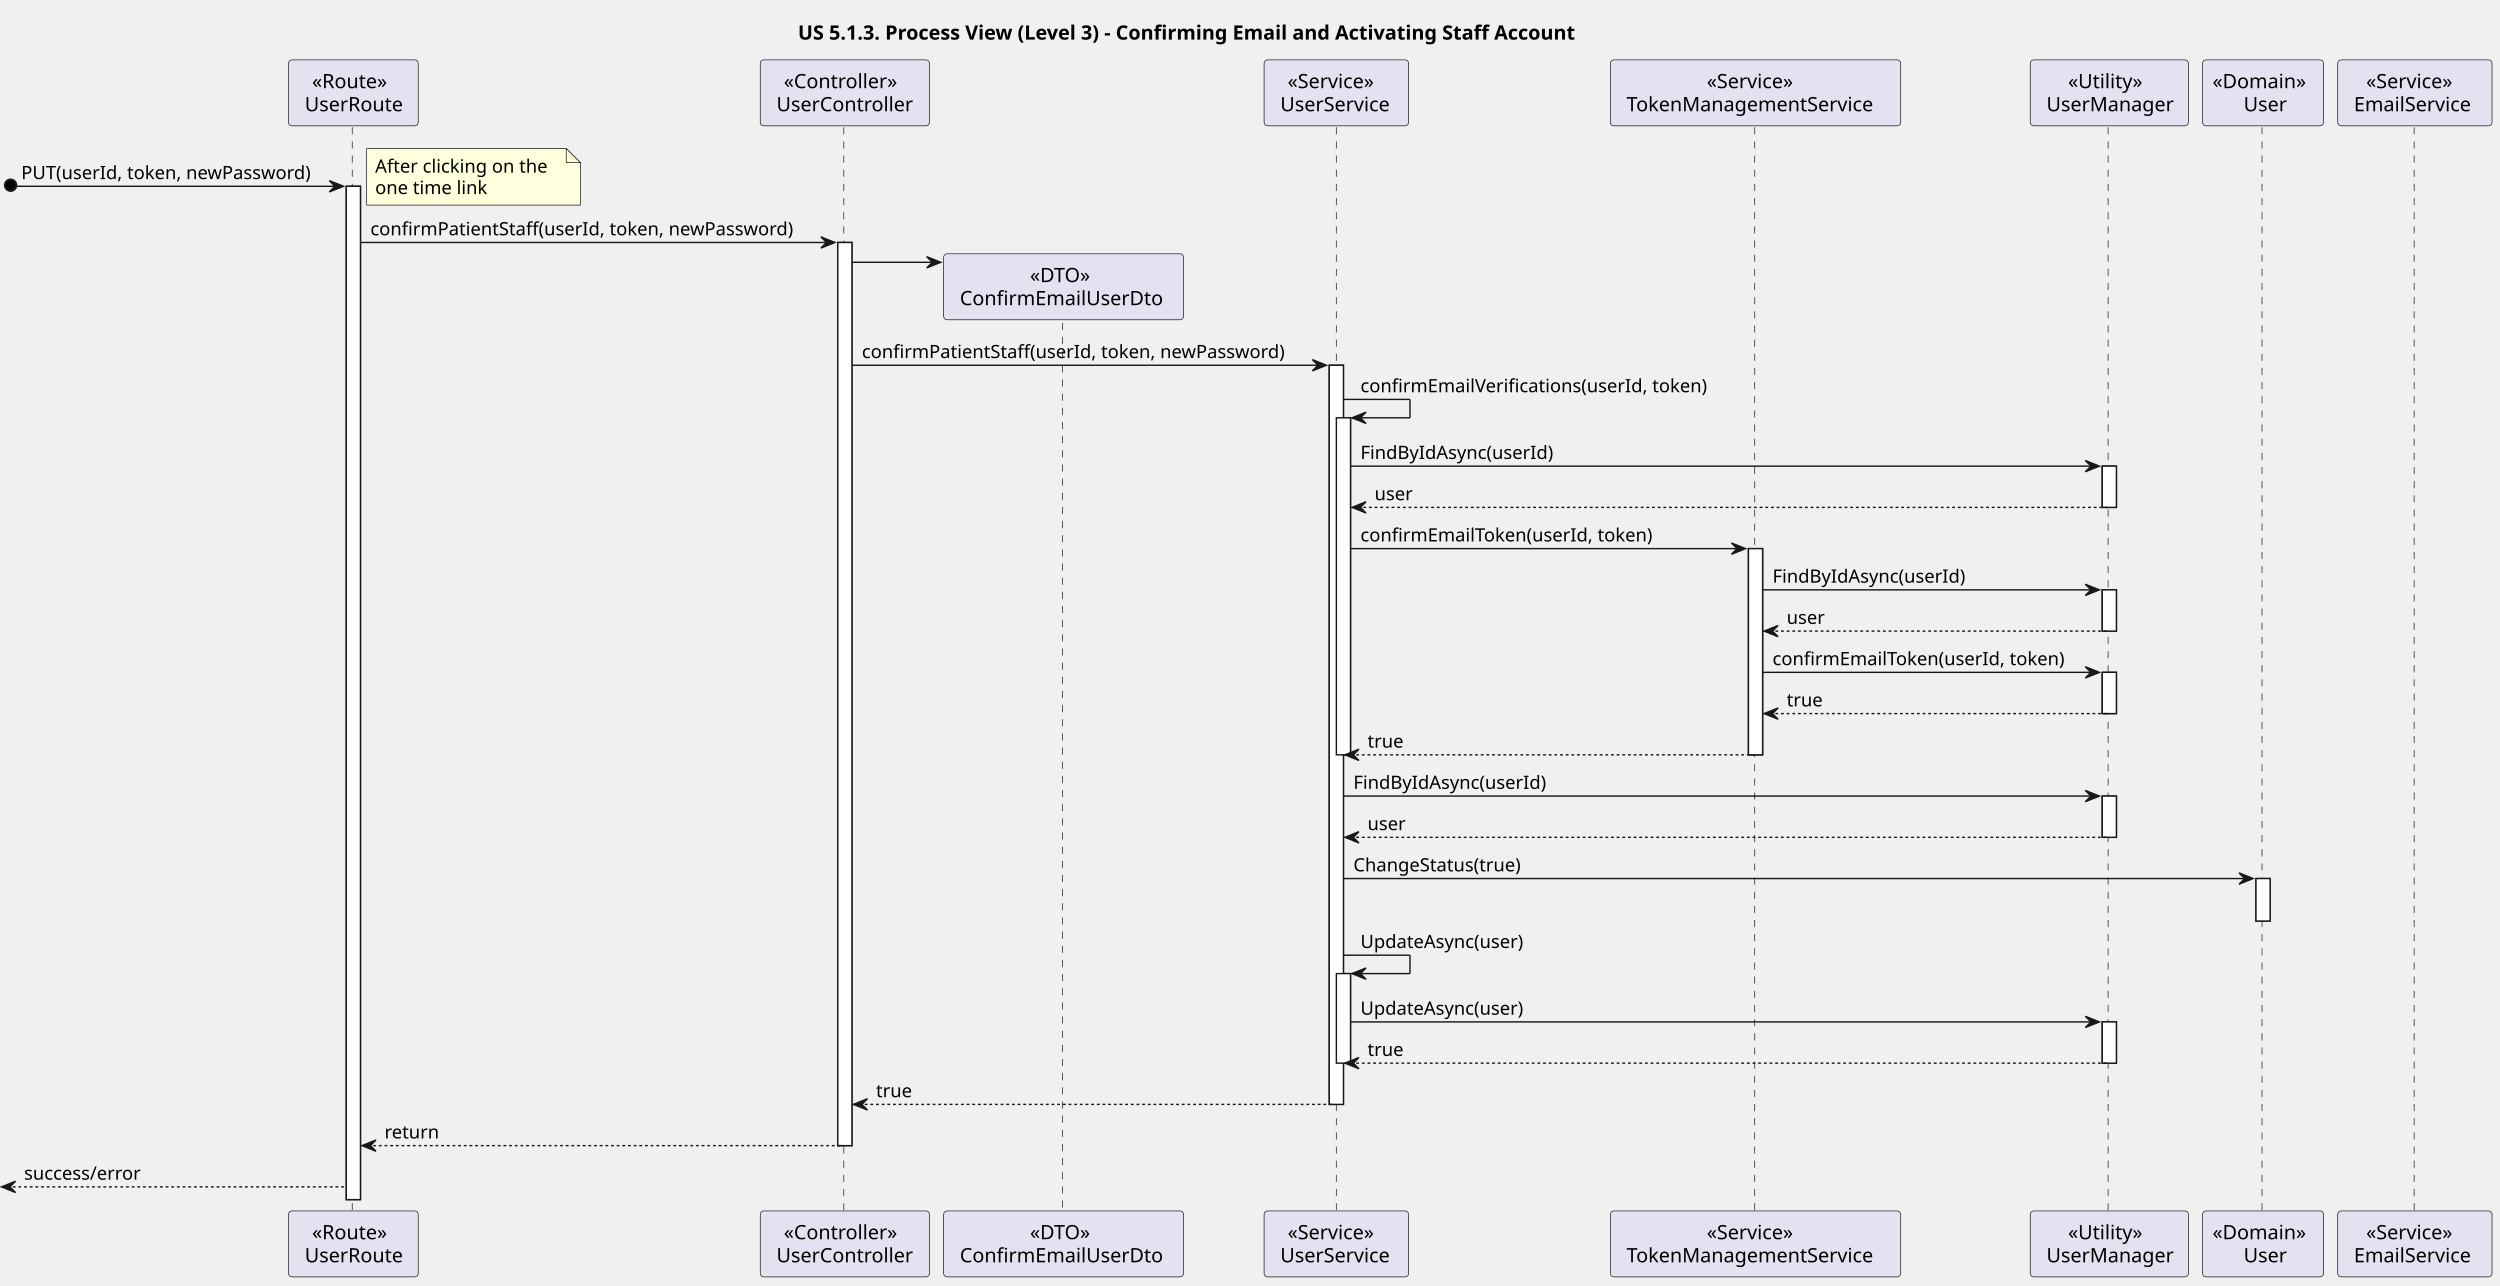
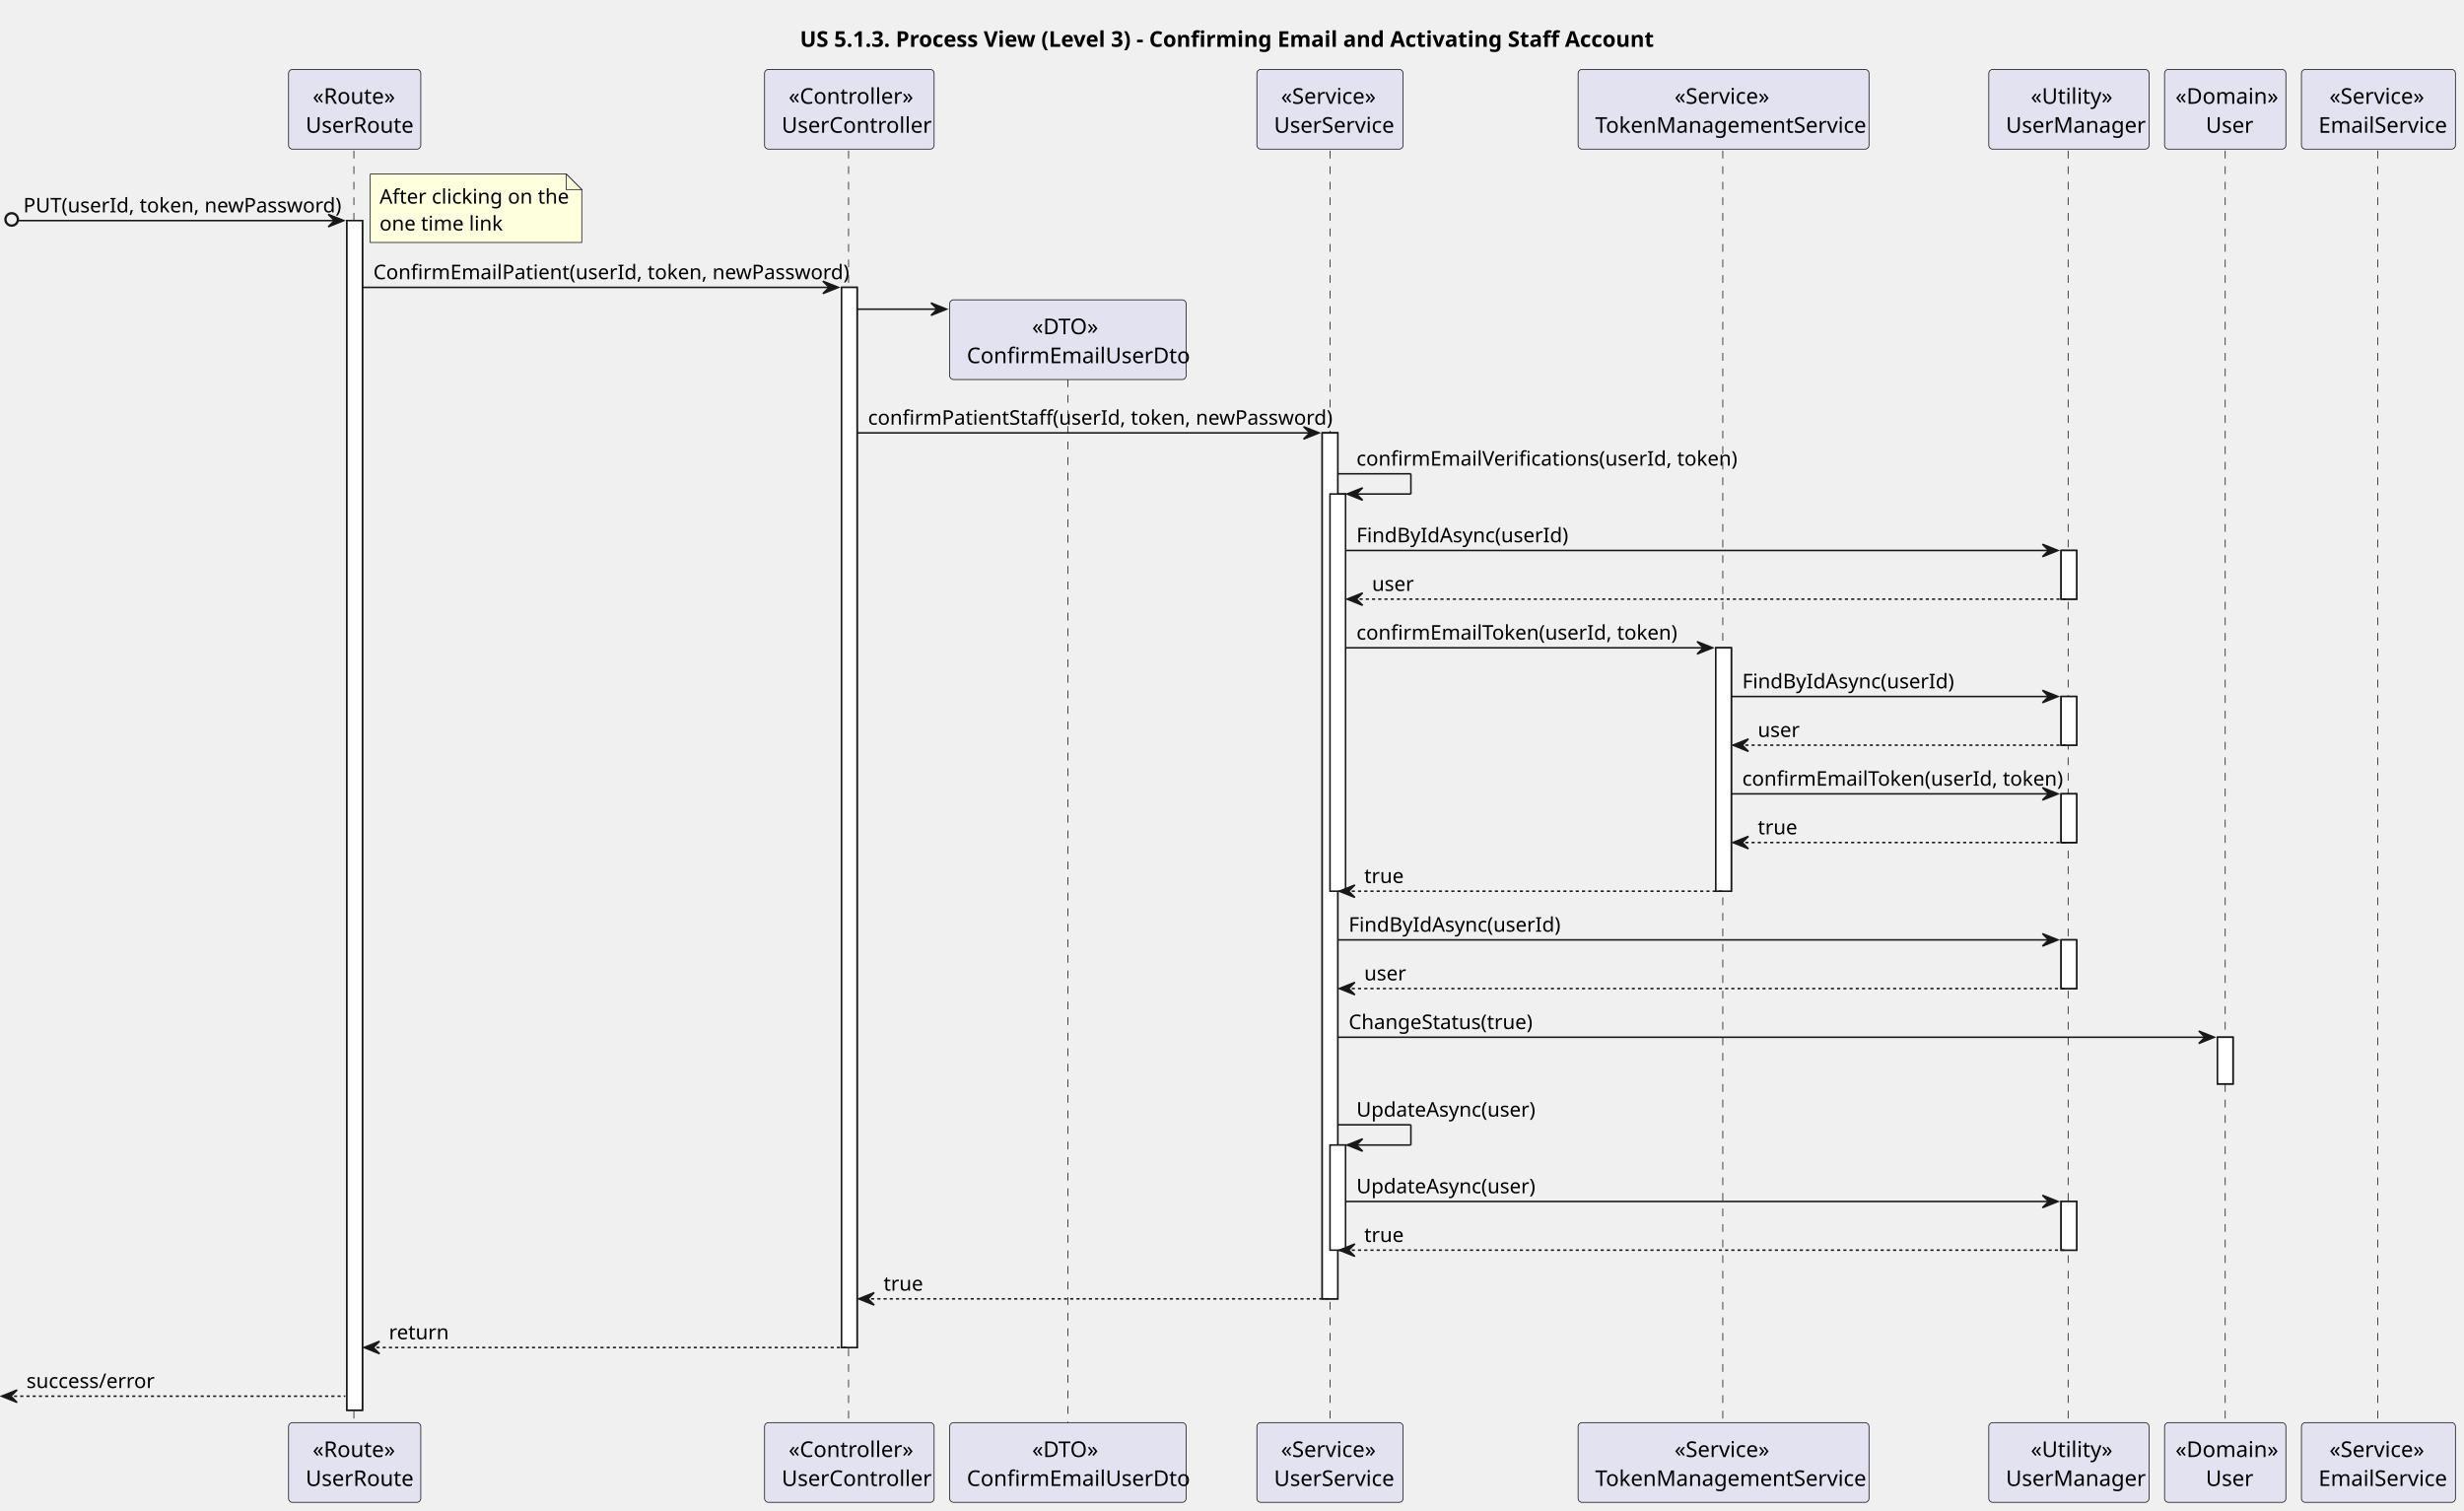
- <svg xmlns="http://www.w3.org/2000/svg" contentStyleType="text/css" height="908px" preserveAspectRatio="none" style="width:1766px;height:908px;background:#FFFFFF;" version="1.1" viewBox="0 0 1766 908" width="1766px" zoomAndPan="magnify">
+ <svg xmlns="http://www.w3.org/2000/svg" contentStyleType="text/css" height="971px" preserveAspectRatio="none" style="width:1584px;height:971px;background:#FFFFFF;" version="1.1" viewBox="0 0 1584 971" width="1584px" zoomAndPan="magnify">
  <defs />
  <g>
-     <text fill="#000000" font-family="sans-serif" font-size="14" font-weight="bold" lengthAdjust="spacing" textLength="637.027" x="563.679" y="27.995">US 5.1.3. Process View (Level 3) - Confirming Email and Activating Staff Account</text>
-     <rect fill="#FFFFFF" height="715.816" style="stroke:#181818;stroke-width:1.0;" width="10" x="244.629" y="131.59" />
-     <rect fill="#FFFFFF" height="637.984" style="stroke:#181818;stroke-width:1.0;" width="10" x="591.818" y="171.289" />
-     <rect fill="#FFFFFF" height="522.125" style="stroke:#181818;stroke-width:1.0;" width="10" x="939.007" y="258.016" />
-     <rect fill="#FFFFFF" height="238.062" style="stroke:#181818;stroke-width:1.0;" width="10" x="944.007" y="295.148" />
-     <rect fill="#FFFFFF" height="63.266" style="stroke:#181818;stroke-width:1.0;" width="10" x="944.007" y="687.742" />
-     <rect fill="#FFFFFF" height="145.664" style="stroke:#181818;stroke-width:1.0;" width="10" x="1235.102" y="387.547" />
-     <rect fill="#FFFFFF" height="29.133" style="stroke:#181818;stroke-width:1.0;" width="10" x="1485.032" y="329.281" />
-     <rect fill="#FFFFFF" height="29.133" style="stroke:#181818;stroke-width:1.0;" width="10" x="1485.032" y="416.68" />
-     <rect fill="#FFFFFF" height="29.133" style="stroke:#181818;stroke-width:1.0;" width="10" x="1485.032" y="474.945" />
-     <rect fill="#FFFFFF" height="29.133" style="stroke:#181818;stroke-width:1.0;" width="10" x="1485.032" y="562.344" />
-     <rect fill="#FFFFFF" height="29.133" style="stroke:#181818;stroke-width:1.0;" width="10" x="1485.032" y="721.875" />
-     <rect fill="#FFFFFF" height="30" style="stroke:#181818;stroke-width:1.0;" width="10" x="1593.623" y="620.609" />
-     <line style="stroke:#181818;stroke-width:0.5;stroke-dasharray:5.0,5.0;" x1="248.815" x2="248.815" y1="89.891" y2="856.406" />
-     <line style="stroke:#181818;stroke-width:0.5;stroke-dasharray:5.0,5.0;" x1="596.052" x2="596.052" y1="89.891" y2="856.406" />
-     <line style="stroke:#181818;stroke-width:0.5;stroke-dasharray:5.0,5.0;" x1="750.585" x2="750.585" y1="218.086" y2="856.406" />
-     <line style="stroke:#181818;stroke-width:0.5;stroke-dasharray:5.0,5.0;" x1="943.957" x2="943.957" y1="89.891" y2="856.406" />
-     <line style="stroke:#181818;stroke-width:0.5;stroke-dasharray:5.0,5.0;" x1="1239.539" x2="1239.539" y1="89.891" y2="856.406" />
-     <line style="stroke:#181818;stroke-width:0.5;stroke-dasharray:5.0,5.0;" x1="1489.169" x2="1489.169" y1="89.891" y2="856.406" />
-     <line style="stroke:#181818;stroke-width:0.5;stroke-dasharray:5.0,5.0;" x1="1597.896" x2="1597.896" y1="89.891" y2="856.406" />
-     <line style="stroke:#181818;stroke-width:0.5;stroke-dasharray:5.0,5.0;" x1="1705.352" x2="1705.352" y1="89.891" y2="856.406" />
-     <rect fill="#E2E2F0" height="46.594" rx="2.5" ry="2.5" style="stroke:#181818;stroke-width:0.5;" width="91.629" x="203.815" y="42.297" />
-     <text fill="#000000" font-family="sans-serif" font-size="14" lengthAdjust="spacing" textLength="58.399" x="220.43" y="62.292">«Route»</text>
-     <text fill="#000000" font-family="sans-serif" font-size="14" lengthAdjust="spacing" textLength="73.179" x="215.265" y="78.589">UserRoute</text>
-     <rect fill="#E2E2F0" height="46.594" rx="2.5" ry="2.5" style="stroke:#181818;stroke-width:0.5;" width="91.629" x="203.815" y="855.406" />
-     <text fill="#000000" font-family="sans-serif" font-size="14" lengthAdjust="spacing" textLength="58.399" x="220.43" y="875.401">«Route»</text>
-     <text fill="#000000" font-family="sans-serif" font-size="14" lengthAdjust="spacing" textLength="73.179" x="215.265" y="891.698">UserRoute</text>
-     <rect fill="#E2E2F0" height="46.594" rx="2.5" ry="2.5" style="stroke:#181818;stroke-width:0.5;" width="119.533" x="537.052" y="42.297" />
-     <text fill="#000000" font-family="sans-serif" font-size="14" lengthAdjust="spacing" textLength="86.304" x="553.667" y="62.292">«Controller»</text>
-     <text fill="#000000" font-family="sans-serif" font-size="14" lengthAdjust="spacing" textLength="101.083" x="548.502" y="78.589">UserController</text>
-     <rect fill="#E2E2F0" height="46.594" rx="2.5" ry="2.5" style="stroke:#181818;stroke-width:0.5;" width="119.533" x="537.052" y="855.406" />
-     <text fill="#000000" font-family="sans-serif" font-size="14" lengthAdjust="spacing" textLength="86.304" x="553.667" y="875.401">«Controller»</text>
-     <text fill="#000000" font-family="sans-serif" font-size="14" lengthAdjust="spacing" textLength="101.083" x="548.502" y="891.698">UserController</text>
-     <rect fill="#E2E2F0" height="46.594" rx="2.5" ry="2.5" style="stroke:#181818;stroke-width:0.5;" width="169.463" x="666.585" y="855.406" />
-     <text fill="#000000" font-family="sans-serif" font-size="14" lengthAdjust="spacing" textLength="47.482" x="727.575" y="875.401">«DTO»</text>
-     <text fill="#000000" font-family="sans-serif" font-size="14" lengthAdjust="spacing" textLength="151.013" x="678.035" y="891.698">ConfirmEmailUserDto</text>
-     <rect fill="#E2E2F0" height="46.594" rx="2.5" ry="2.5" style="stroke:#181818;stroke-width:0.5;" width="102.102" x="892.957" y="42.297" />
-     <text fill="#000000" font-family="sans-serif" font-size="14" lengthAdjust="spacing" textLength="68.872" x="909.571" y="62.292">«Service»</text>
-     <text fill="#000000" font-family="sans-serif" font-size="14" lengthAdjust="spacing" textLength="83.651" x="904.407" y="78.589">UserService</text>
-     <rect fill="#E2E2F0" height="46.594" rx="2.5" ry="2.5" style="stroke:#181818;stroke-width:0.5;" width="102.102" x="892.957" y="855.406" />
-     <text fill="#000000" font-family="sans-serif" font-size="14" lengthAdjust="spacing" textLength="68.872" x="909.571" y="875.401">«Service»</text>
-     <text fill="#000000" font-family="sans-serif" font-size="14" lengthAdjust="spacing" textLength="83.651" x="904.407" y="891.698">UserService</text>
-     <rect fill="#E2E2F0" height="46.594" rx="2.5" ry="2.5" style="stroke:#181818;stroke-width:0.5;" width="205.126" x="1137.539" y="42.297" />
-     <text fill="#000000" font-family="sans-serif" font-size="14" lengthAdjust="spacing" textLength="68.872" x="1205.666" y="62.292">«Service»</text>
-     <text fill="#000000" font-family="sans-serif" font-size="14" lengthAdjust="spacing" textLength="186.676" x="1148.989" y="78.589">TokenManagementService</text>
-     <rect fill="#E2E2F0" height="46.594" rx="2.5" ry="2.5" style="stroke:#181818;stroke-width:0.5;" width="205.126" x="1137.539" y="855.406" />
-     <text fill="#000000" font-family="sans-serif" font-size="14" lengthAdjust="spacing" textLength="68.872" x="1205.666" y="875.401">«Service»</text>
-     <text fill="#000000" font-family="sans-serif" font-size="14" lengthAdjust="spacing" textLength="186.676" x="1148.989" y="891.698">TokenManagementService</text>
-     <rect fill="#E2E2F0" height="46.594" rx="2.5" ry="2.5" style="stroke:#181818;stroke-width:0.5;" width="111.727" x="1434.169" y="42.297" />
-     <text fill="#000000" font-family="sans-serif" font-size="14" lengthAdjust="spacing" textLength="58.31" x="1460.877" y="62.292">«Utility»</text>
-     <text fill="#000000" font-family="sans-serif" font-size="14" lengthAdjust="spacing" textLength="93.276" x="1445.619" y="78.589">UserManager</text>
-     <rect fill="#E2E2F0" height="46.594" rx="2.5" ry="2.5" style="stroke:#181818;stroke-width:0.5;" width="111.727" x="1434.169" y="855.406" />
-     <text fill="#000000" font-family="sans-serif" font-size="14" lengthAdjust="spacing" textLength="58.31" x="1460.877" y="875.401">«Utility»</text>
-     <text fill="#000000" font-family="sans-serif" font-size="14" lengthAdjust="spacing" textLength="93.276" x="1445.619" y="891.698">UserManager</text>
-     <rect fill="#E2E2F0" height="46.594" rx="2.5" ry="2.5" style="stroke:#181818;stroke-width:0.5;" width="85.456" x="1555.896" y="42.297" />
-     <text fill="#000000" font-family="sans-serif" font-size="14" lengthAdjust="spacing" textLength="71.456" x="1562.896" y="62.292">«Domain»</text>
-     <text fill="#000000" font-family="sans-serif" font-size="14" lengthAdjust="spacing" textLength="31.91" x="1584.894" y="78.589">User</text>
-     <rect fill="#E2E2F0" height="46.594" rx="2.5" ry="2.5" style="stroke:#181818;stroke-width:0.5;" width="85.456" x="1555.896" y="855.406" />
-     <text fill="#000000" font-family="sans-serif" font-size="14" lengthAdjust="spacing" textLength="71.456" x="1562.896" y="875.401">«Domain»</text>
-     <text fill="#000000" font-family="sans-serif" font-size="14" lengthAdjust="spacing" textLength="31.91" x="1584.894" y="891.698">User</text>
-     <rect fill="#E2E2F0" height="46.594" rx="2.5" ry="2.5" style="stroke:#181818;stroke-width:0.5;" width="109.033" x="1651.352" y="42.297" />
-     <text fill="#000000" font-family="sans-serif" font-size="14" lengthAdjust="spacing" textLength="68.872" x="1671.432" y="62.292">«Service»</text>
-     <text fill="#000000" font-family="sans-serif" font-size="14" lengthAdjust="spacing" textLength="90.583" x="1662.802" y="78.589">EmailService</text>
-     <rect fill="#E2E2F0" height="46.594" rx="2.5" ry="2.5" style="stroke:#181818;stroke-width:0.5;" width="109.033" x="1651.352" y="855.406" />
-     <text fill="#000000" font-family="sans-serif" font-size="14" lengthAdjust="spacing" textLength="68.872" x="1671.432" y="875.401">«Service»</text>
-     <text fill="#000000" font-family="sans-serif" font-size="14" lengthAdjust="spacing" textLength="90.583" x="1662.802" y="891.698">EmailService</text>
-     <rect fill="#FFFFFF" height="715.816" style="stroke:#181818;stroke-width:1.0;" width="10" x="244.629" y="131.59" />
-     <rect fill="#FFFFFF" height="637.984" style="stroke:#181818;stroke-width:1.0;" width="10" x="591.818" y="171.289" />
-     <rect fill="#FFFFFF" height="522.125" style="stroke:#181818;stroke-width:1.0;" width="10" x="939.007" y="258.016" />
-     <rect fill="#FFFFFF" height="238.062" style="stroke:#181818;stroke-width:1.0;" width="10" x="944.007" y="295.148" />
-     <rect fill="#FFFFFF" height="63.266" style="stroke:#181818;stroke-width:1.0;" width="10" x="944.007" y="687.742" />
-     <rect fill="#FFFFFF" height="145.664" style="stroke:#181818;stroke-width:1.0;" width="10" x="1235.102" y="387.547" />
-     <rect fill="#FFFFFF" height="29.133" style="stroke:#181818;stroke-width:1.0;" width="10" x="1485.032" y="329.281" />
-     <rect fill="#FFFFFF" height="29.133" style="stroke:#181818;stroke-width:1.0;" width="10" x="1485.032" y="416.68" />
-     <rect fill="#FFFFFF" height="29.133" style="stroke:#181818;stroke-width:1.0;" width="10" x="1485.032" y="474.945" />
-     <rect fill="#FFFFFF" height="29.133" style="stroke:#181818;stroke-width:1.0;" width="10" x="1485.032" y="562.344" />
-     <rect fill="#FFFFFF" height="29.133" style="stroke:#181818;stroke-width:1.0;" width="10" x="1485.032" y="721.875" />
-     <rect fill="#FFFFFF" height="30" style="stroke:#181818;stroke-width:1.0;" width="10" x="1593.623" y="620.609" />
-     <ellipse cx="7.5" cy="130.84" fill="#000000" rx="4" ry="4" style="stroke:#181818;stroke-width:1.5;" />
-     <polygon fill="#181818" points="232.629,127.59,242.629,131.59,232.629,135.59,236.629,131.59" style="stroke:#181818;stroke-width:1.0;" />
-     <line style="stroke:#181818;stroke-width:1.0;" x1="12" x2="238.629" y1="131.59" y2="131.59" />
-     <text fill="#000000" font-family="sans-serif" font-size="13" lengthAdjust="spacing" textLength="217.629" x="15" y="126.524">PUT(userId, token, newPassword)</text>
-     <path d="M259,104.891 L259,144.891 L410,144.891 L410,114.891 L400,104.891 L259,104.891 " fill="#FEFFDD" style="stroke:#181818;stroke-width:0.5;" />
-     <path d="M400,104.891 L400,114.891 L410,114.891 L400,104.891 " fill="#FEFFDD" style="stroke:#181818;stroke-width:0.5;" />
-     <text fill="#000000" font-family="sans-serif" font-size="13" lengthAdjust="spacing" textLength="130.984" x="265" y="121.957">After clicking on the</text>
-     <text fill="#000000" font-family="sans-serif" font-size="13" lengthAdjust="spacing" textLength="84.817" x="265" y="137.09">one time link</text>
-     <polygon fill="#181818" points="579.818,167.289,589.818,171.289,579.818,175.289,583.818,171.289" style="stroke:#181818;stroke-width:1.0;" />
-     <line style="stroke:#181818;stroke-width:1.0;" x1="254.629" x2="585.818" y1="171.289" y2="171.289" />
-     <text fill="#000000" font-family="sans-serif" font-size="13" lengthAdjust="spacing" textLength="318.189" x="261.629" y="166.223">confirmPatientStaff(userId, token, newPassword)</text>
-     <polygon fill="#181818" points="654.585,181.289,664.585,185.289,654.585,189.289,658.585,185.289" style="stroke:#181818;stroke-width:1.0;" />
-     <line style="stroke:#181818;stroke-width:1.0;" x1="601.818" x2="660.585" y1="185.289" y2="185.289" />
-     <rect fill="#E2E2F0" height="46.594" rx="2.5" ry="2.5" style="stroke:#181818;stroke-width:0.5;" width="169.463" x="666.585" y="179.289" />
-     <text fill="#000000" font-family="sans-serif" font-size="14" lengthAdjust="spacing" textLength="47.482" x="727.575" y="199.284">«DTO»</text>
-     <text fill="#000000" font-family="sans-serif" font-size="14" lengthAdjust="spacing" textLength="151.013" x="678.035" y="215.581">ConfirmEmailUserDto</text>
-     <polygon fill="#181818" points="927.007,254.016,937.007,258.016,927.007,262.016,931.007,258.016" style="stroke:#181818;stroke-width:1.0;" />
-     <line style="stroke:#181818;stroke-width:1.0;" x1="601.818" x2="933.007" y1="258.016" y2="258.016" />
-     <text fill="#000000" font-family="sans-serif" font-size="13" lengthAdjust="spacing" textLength="318.189" x="608.818" y="252.95">confirmPatientStaff(userId, token, newPassword)</text>
-     <line style="stroke:#181818;stroke-width:1.0;" x1="949.007" x2="996.007" y1="282.148" y2="282.148" />
-     <line style="stroke:#181818;stroke-width:1.0;" x1="996.007" x2="996.007" y1="282.148" y2="295.148" />
-     <line style="stroke:#181818;stroke-width:1.0;" x1="955.007" x2="996.007" y1="295.148" y2="295.148" />
-     <polygon fill="#181818" points="965.007,291.148,955.007,295.148,965.007,299.148,961.007,295.148" style="stroke:#181818;stroke-width:1.0;" />
-     <text fill="#000000" font-family="sans-serif" font-size="13" lengthAdjust="spacing" textLength="262.095" x="961.007" y="277.082">confirmEmailVerifications(userId, token)</text>
-     <polygon fill="#181818" points="1473.032,325.281,1483.032,329.281,1473.032,333.281,1477.032,329.281" style="stroke:#181818;stroke-width:1.0;" />
-     <line style="stroke:#181818;stroke-width:1.0;" x1="954.007" x2="1479.032" y1="329.281" y2="329.281" />
-     <text fill="#000000" font-family="sans-serif" font-size="13" lengthAdjust="spacing" textLength="145.609" x="961.007" y="324.215">FindByIdAsync(userId)</text>
-     <polygon fill="#181818" points="965.007,354.414,955.007,358.414,965.007,362.414,961.007,358.414" style="stroke:#181818;stroke-width:1.0;" />
-     <line style="stroke:#181818;stroke-width:1.0;stroke-dasharray:2.0,2.0;" x1="959.007" x2="1489.032" y1="358.414" y2="358.414" />
-     <text fill="#000000" font-family="sans-serif" font-size="13" lengthAdjust="spacing" textLength="28.355" x="971.007" y="353.348">user</text>
-     <polygon fill="#181818" points="1223.102,383.547,1233.102,387.547,1223.102,391.547,1227.102,387.547" style="stroke:#181818;stroke-width:1.0;" />
-     <line style="stroke:#181818;stroke-width:1.0;" x1="954.007" x2="1229.102" y1="387.547" y2="387.547" />
-     <text fill="#000000" font-family="sans-serif" font-size="13" lengthAdjust="spacing" textLength="220.93" x="961.007" y="382.481">confirmEmailToken(userId, token)</text>
-     <polygon fill="#181818" points="1473.032,412.68,1483.032,416.68,1473.032,420.68,1477.032,416.68" style="stroke:#181818;stroke-width:1.0;" />
-     <line style="stroke:#181818;stroke-width:1.0;" x1="1245.102" x2="1479.032" y1="416.68" y2="416.68" />
-     <text fill="#000000" font-family="sans-serif" font-size="13" lengthAdjust="spacing" textLength="145.609" x="1252.102" y="411.614">FindByIdAsync(userId)</text>
-     <polygon fill="#181818" points="1256.102,441.812,1246.102,445.812,1256.102,449.812,1252.102,445.812" style="stroke:#181818;stroke-width:1.0;" />
-     <line style="stroke:#181818;stroke-width:1.0;stroke-dasharray:2.0,2.0;" x1="1250.102" x2="1489.032" y1="445.812" y2="445.812" />
-     <text fill="#000000" font-family="sans-serif" font-size="13" lengthAdjust="spacing" textLength="28.355" x="1262.102" y="440.747">user</text>
-     <polygon fill="#181818" points="1473.032,470.945,1483.032,474.945,1473.032,478.945,1477.032,474.945" style="stroke:#181818;stroke-width:1.0;" />
-     <line style="stroke:#181818;stroke-width:1.0;" x1="1245.102" x2="1479.032" y1="474.945" y2="474.945" />
-     <text fill="#000000" font-family="sans-serif" font-size="13" lengthAdjust="spacing" textLength="220.93" x="1252.102" y="469.879">confirmEmailToken(userId, token)</text>
-     <polygon fill="#181818" points="1256.102,500.078,1246.102,504.078,1256.102,508.078,1252.102,504.078" style="stroke:#181818;stroke-width:1.0;" />
-     <line style="stroke:#181818;stroke-width:1.0;stroke-dasharray:2.0,2.0;" x1="1250.102" x2="1489.032" y1="504.078" y2="504.078" />
-     <text fill="#000000" font-family="sans-serif" font-size="13" lengthAdjust="spacing" textLength="26.679" x="1262.102" y="499.012">true</text>
-     <polygon fill="#181818" points="960.007,529.211,950.007,533.211,960.007,537.211,956.007,533.211" style="stroke:#181818;stroke-width:1.0;" />
-     <line style="stroke:#181818;stroke-width:1.0;stroke-dasharray:2.0,2.0;" x1="954.007" x2="1239.102" y1="533.211" y2="533.211" />
-     <text fill="#000000" font-family="sans-serif" font-size="13" lengthAdjust="spacing" textLength="26.679" x="966.007" y="528.145">true</text>
-     <polygon fill="#181818" points="1473.032,558.344,1483.032,562.344,1473.032,566.344,1477.032,562.344" style="stroke:#181818;stroke-width:1.0;" />
-     <line style="stroke:#181818;stroke-width:1.0;" x1="949.007" x2="1479.032" y1="562.344" y2="562.344" />
-     <text fill="#000000" font-family="sans-serif" font-size="13" lengthAdjust="spacing" textLength="145.609" x="956.007" y="557.278">FindByIdAsync(userId)</text>
-     <polygon fill="#181818" points="960.007,587.477,950.007,591.477,960.007,595.477,956.007,591.477" style="stroke:#181818;stroke-width:1.0;" />
-     <line style="stroke:#181818;stroke-width:1.0;stroke-dasharray:2.0,2.0;" x1="954.007" x2="1489.032" y1="591.477" y2="591.477" />
-     <text fill="#000000" font-family="sans-serif" font-size="13" lengthAdjust="spacing" textLength="28.355" x="966.007" y="586.411">user</text>
-     <polygon fill="#181818" points="1581.623,616.609,1591.623,620.609,1581.623,624.609,1585.623,620.609" style="stroke:#181818;stroke-width:1.0;" />
-     <line style="stroke:#181818;stroke-width:1.0;" x1="949.007" x2="1587.623" y1="620.609" y2="620.609" />
-     <text fill="#000000" font-family="sans-serif" font-size="13" lengthAdjust="spacing" textLength="128.019" x="956.007" y="615.543">ChangeStatus(true)</text>
-     <line style="stroke:#181818;stroke-width:1.0;" x1="949.007" x2="996.007" y1="674.742" y2="674.742" />
-     <line style="stroke:#181818;stroke-width:1.0;" x1="996.007" x2="996.007" y1="674.742" y2="687.742" />
-     <line style="stroke:#181818;stroke-width:1.0;" x1="955.007" x2="996.007" y1="687.742" y2="687.742" />
-     <polygon fill="#181818" points="965.007,683.742,955.007,687.742,965.007,691.742,961.007,687.742" style="stroke:#181818;stroke-width:1.0;" />
-     <text fill="#000000" font-family="sans-serif" font-size="13" lengthAdjust="spacing" textLength="124.325" x="961.007" y="669.676">UpdateAsync(user)</text>
-     <polygon fill="#181818" points="1473.032,717.875,1483.032,721.875,1473.032,725.875,1477.032,721.875" style="stroke:#181818;stroke-width:1.0;" />
-     <line style="stroke:#181818;stroke-width:1.0;" x1="954.007" x2="1479.032" y1="721.875" y2="721.875" />
-     <text fill="#000000" font-family="sans-serif" font-size="13" lengthAdjust="spacing" textLength="124.325" x="961.007" y="716.809">UpdateAsync(user)</text>
-     <polygon fill="#181818" points="960.007,747.008,950.007,751.008,960.007,755.008,956.007,751.008" style="stroke:#181818;stroke-width:1.0;" />
-     <line style="stroke:#181818;stroke-width:1.0;stroke-dasharray:2.0,2.0;" x1="954.007" x2="1489.032" y1="751.008" y2="751.008" />
-     <text fill="#000000" font-family="sans-serif" font-size="13" lengthAdjust="spacing" textLength="26.679" x="966.007" y="745.942">true</text>
-     <polygon fill="#181818" points="612.818,776.141,602.818,780.141,612.818,784.141,608.818,780.141" style="stroke:#181818;stroke-width:1.0;" />
-     <line style="stroke:#181818;stroke-width:1.0;stroke-dasharray:2.0,2.0;" x1="606.818" x2="943.007" y1="780.141" y2="780.141" />
-     <text fill="#000000" font-family="sans-serif" font-size="13" lengthAdjust="spacing" textLength="26.679" x="618.818" y="775.075">true</text>
-     <polygon fill="#181818" points="265.629,805.273,255.629,809.273,265.629,813.273,261.629,809.273" style="stroke:#181818;stroke-width:1.0;" />
-     <line style="stroke:#181818;stroke-width:1.0;stroke-dasharray:2.0,2.0;" x1="259.629" x2="595.818" y1="809.273" y2="809.273" />
-     <text fill="#000000" font-family="sans-serif" font-size="13" lengthAdjust="spacing" textLength="40.263" x="271.629" y="804.207">return</text>
-     <polygon fill="#181818" points="11,834.406,1,838.406,11,842.406,7,838.406" style="stroke:#181818;stroke-width:1.0;" />
-     <line style="stroke:#181818;stroke-width:1.0;stroke-dasharray:2.0,2.0;" x1="5" x2="243.629" y1="838.406" y2="838.406" />
-     <text fill="#000000" font-family="sans-serif" font-size="13" lengthAdjust="spacing" textLength="87.217" x="17" y="833.34">success/error</text>
+     <text fill="#000000" font-family="sans-serif" font-size="14" font-weight="bold" lengthAdjust="spacing" textLength="554" x="514.25" y="30.107">US 5.1.3. Process View (Level 3) - Confirming Email and Activating Staff Account</text>
+     <rect fill="#FFFFFF" height="764.708" style="stroke:#181818;stroke-width:1.0;" width="10" x="223" y="141.8" />
+     <rect fill="#FFFFFF" height="681.481" style="stroke:#181818;stroke-width:1.0;" width="10" x="541" y="184.736" />
+     <rect fill="#FFFFFF" height="556.656" style="stroke:#181818;stroke-width:1.0;" width="10" x="850" y="278.269" />
+     <rect fill="#FFFFFF" height="255.328" style="stroke:#181818;stroke-width:1.0;" width="10" x="855" y="317.56" />
+     <rect fill="#FFFFFF" height="67.582" style="stroke:#181818;stroke-width:1.0;" width="10" x="855" y="736.053" />
+     <rect fill="#FFFFFF" height="156.455" style="stroke:#181818;stroke-width:1.0;" width="10" x="1103" y="416.434" />
+     <rect fill="#FFFFFF" height="31.291" style="stroke:#181818;stroke-width:1.0;" width="10" x="1325" y="353.852" />
+     <rect fill="#FFFFFF" height="31.291" style="stroke:#181818;stroke-width:1.0;" width="10" x="1325" y="447.725" />
+     <rect fill="#FFFFFF" height="31.291" style="stroke:#181818;stroke-width:1.0;" width="10" x="1325" y="510.307" />
+     <rect fill="#FFFFFF" height="31.291" style="stroke:#181818;stroke-width:1.0;" width="10" x="1325" y="604.18" />
+     <rect fill="#FFFFFF" height="31.291" style="stroke:#181818;stroke-width:1.0;" width="10" x="1325" y="772.344" />
+     <rect fill="#FFFFFF" height="30" style="stroke:#181818;stroke-width:1.0;" width="10" x="1425.5" y="666.762" />
+     <line style="stroke:#181818;stroke-width:0.5;stroke-dasharray:5.0,5.0;" x1="227.5" x2="227.5" y1="96.863" y2="915.508" />
+     <line style="stroke:#181818;stroke-width:0.5;stroke-dasharray:5.0,5.0;" x1="545.5" x2="545.5" y1="96.863" y2="915.508" />
+     <line style="stroke:#181818;stroke-width:0.5;stroke-dasharray:5.0,5.0;" x1="686.5" x2="686.5" y1="233.857" y2="915.508" />
+     <line style="stroke:#181818;stroke-width:0.5;stroke-dasharray:5.0,5.0;" x1="855" x2="855" y1="96.863" y2="915.508" />
+     <line style="stroke:#181818;stroke-width:0.5;stroke-dasharray:5.0,5.0;" x1="1107.5" x2="1107.5" y1="96.863" y2="915.508" />
+     <line style="stroke:#181818;stroke-width:0.5;stroke-dasharray:5.0,5.0;" x1="1329.5" x2="1329.5" y1="96.863" y2="915.508" />
+     <line style="stroke:#181818;stroke-width:0.5;stroke-dasharray:5.0,5.0;" x1="1430.5" x2="1430.5" y1="96.863" y2="915.508" />
+     <line style="stroke:#181818;stroke-width:0.5;stroke-dasharray:5.0,5.0;" x1="1528.5" x2="1528.5" y1="96.863" y2="915.508" />
+     <rect fill="#E2E2F0" height="51.242" rx="2.5" ry="2.5" style="stroke:#181818;stroke-width:0.5;" width="85" x="185.5" y="44.621" />
+     <text fill="#000000" font-family="sans-serif" font-size="14" lengthAdjust="spacing" textLength="54" x="201" y="66.728">«Route»</text>
+     <text fill="#000000" font-family="sans-serif" font-size="14" lengthAdjust="spacing" textLength="67" x="196.5" y="85.35">UserRoute</text>
+     <rect fill="#E2E2F0" height="51.242" rx="2.5" ry="2.5" style="stroke:#181818;stroke-width:0.5;" width="85" x="185.5" y="914.508" />
+     <text fill="#000000" font-family="sans-serif" font-size="14" lengthAdjust="spacing" textLength="54" x="201" y="936.615">«Route»</text>
+     <text fill="#000000" font-family="sans-serif" font-size="14" lengthAdjust="spacing" textLength="67" x="196.5" y="955.236">UserRoute</text>
+     <rect fill="#E2E2F0" height="51.242" rx="2.5" ry="2.5" style="stroke:#181818;stroke-width:0.5;" width="109" x="491.5" y="44.621" />
+     <text fill="#000000" font-family="sans-serif" font-size="14" lengthAdjust="spacing" textLength="78" x="507" y="66.728">«Controller»</text>
+     <text fill="#000000" font-family="sans-serif" font-size="14" lengthAdjust="spacing" textLength="91" x="502.5" y="85.35">UserController</text>
+     <rect fill="#E2E2F0" height="51.242" rx="2.5" ry="2.5" style="stroke:#181818;stroke-width:0.5;" width="109" x="491.5" y="914.508" />
+     <text fill="#000000" font-family="sans-serif" font-size="14" lengthAdjust="spacing" textLength="78" x="507" y="936.615">«Controller»</text>
+     <text fill="#000000" font-family="sans-serif" font-size="14" lengthAdjust="spacing" textLength="91" x="502.5" y="955.236">UserController</text>
+     <rect fill="#E2E2F0" height="51.242" rx="2.5" ry="2.5" style="stroke:#181818;stroke-width:0.5;" width="152" x="610.5" y="914.508" />
+     <text fill="#000000" font-family="sans-serif" font-size="14" lengthAdjust="spacing" textLength="46" x="663.5" y="936.615">«DTO»</text>
+     <text fill="#000000" font-family="sans-serif" font-size="14" lengthAdjust="spacing" textLength="134" x="621.5" y="955.236">ConfirmEmailUserDto</text>
+     <rect fill="#E2E2F0" height="51.242" rx="2.5" ry="2.5" style="stroke:#181818;stroke-width:0.5;" width="94" x="808" y="44.621" />
+     <text fill="#000000" font-family="sans-serif" font-size="14" lengthAdjust="spacing" textLength="63" x="823.5" y="66.728">«Service»</text>
+     <text fill="#000000" font-family="sans-serif" font-size="14" lengthAdjust="spacing" textLength="76" x="819" y="85.35">UserService</text>
+     <rect fill="#E2E2F0" height="51.242" rx="2.5" ry="2.5" style="stroke:#181818;stroke-width:0.5;" width="94" x="808" y="914.508" />
+     <text fill="#000000" font-family="sans-serif" font-size="14" lengthAdjust="spacing" textLength="63" x="823.5" y="936.615">«Service»</text>
+     <text fill="#000000" font-family="sans-serif" font-size="14" lengthAdjust="spacing" textLength="76" x="819" y="955.236">UserService</text>
+     <rect fill="#E2E2F0" height="51.242" rx="2.5" ry="2.5" style="stroke:#181818;stroke-width:0.5;" width="187" x="1014.5" y="44.621" />
+     <text fill="#000000" font-family="sans-serif" font-size="14" lengthAdjust="spacing" textLength="63" x="1076.5" y="66.728">«Service»</text>
+     <text fill="#000000" font-family="sans-serif" font-size="14" lengthAdjust="spacing" textLength="169" x="1025.5" y="85.35">TokenManagementService</text>
+     <rect fill="#E2E2F0" height="51.242" rx="2.5" ry="2.5" style="stroke:#181818;stroke-width:0.5;" width="187" x="1014.5" y="914.508" />
+     <text fill="#000000" font-family="sans-serif" font-size="14" lengthAdjust="spacing" textLength="63" x="1076.5" y="936.615">«Service»</text>
+     <text fill="#000000" font-family="sans-serif" font-size="14" lengthAdjust="spacing" textLength="169" x="1025.5" y="955.236">TokenManagementService</text>
+     <rect fill="#E2E2F0" height="51.242" rx="2.5" ry="2.5" style="stroke:#181818;stroke-width:0.5;" width="103" x="1278.5" y="44.621" />
+     <text fill="#000000" font-family="sans-serif" font-size="14" lengthAdjust="spacing" textLength="49" x="1305.5" y="66.728">«Utility»</text>
+     <text fill="#000000" font-family="sans-serif" font-size="14" lengthAdjust="spacing" textLength="85" x="1289.5" y="85.35">UserManager</text>
+     <rect fill="#E2E2F0" height="51.242" rx="2.5" ry="2.5" style="stroke:#181818;stroke-width:0.5;" width="103" x="1278.5" y="914.508" />
+     <text fill="#000000" font-family="sans-serif" font-size="14" lengthAdjust="spacing" textLength="49" x="1305.5" y="936.615">«Utility»</text>
+     <text fill="#000000" font-family="sans-serif" font-size="14" lengthAdjust="spacing" textLength="85" x="1289.5" y="955.236">UserManager</text>
+     <rect fill="#E2E2F0" height="51.242" rx="2.5" ry="2.5" style="stroke:#181818;stroke-width:0.5;" width="78" x="1391.5" y="44.621" />
+     <text fill="#000000" font-family="sans-serif" font-size="14" lengthAdjust="spacing" textLength="64" x="1398.5" y="66.728">«Domain»</text>
+     <text fill="#000000" font-family="sans-serif" font-size="14" lengthAdjust="spacing" textLength="29" x="1418" y="85.35">User</text>
+     <rect fill="#E2E2F0" height="51.242" rx="2.5" ry="2.5" style="stroke:#181818;stroke-width:0.5;" width="78" x="1391.5" y="914.508" />
+     <text fill="#000000" font-family="sans-serif" font-size="14" lengthAdjust="spacing" textLength="64" x="1398.5" y="936.615">«Domain»</text>
+     <text fill="#000000" font-family="sans-serif" font-size="14" lengthAdjust="spacing" textLength="29" x="1418" y="955.236">User</text>
+     <rect fill="#E2E2F0" height="51.242" rx="2.5" ry="2.5" style="stroke:#181818;stroke-width:0.5;" width="99" x="1479.5" y="44.621" />
+     <text fill="#000000" font-family="sans-serif" font-size="14" lengthAdjust="spacing" textLength="63" x="1497.5" y="66.728">«Service»</text>
+     <text fill="#000000" font-family="sans-serif" font-size="14" lengthAdjust="spacing" textLength="81" x="1490.5" y="85.35">EmailService</text>
+     <rect fill="#E2E2F0" height="51.242" rx="2.5" ry="2.5" style="stroke:#181818;stroke-width:0.5;" width="99" x="1479.5" y="914.508" />
+     <text fill="#000000" font-family="sans-serif" font-size="14" lengthAdjust="spacing" textLength="63" x="1497.5" y="936.615">«Service»</text>
+     <text fill="#000000" font-family="sans-serif" font-size="14" lengthAdjust="spacing" textLength="81" x="1490.5" y="955.236">EmailService</text>
+     <rect fill="#FFFFFF" height="764.708" style="stroke:#181818;stroke-width:1.0;" width="10" x="223" y="141.8" />
+     <rect fill="#FFFFFF" height="681.481" style="stroke:#181818;stroke-width:1.0;" width="10" x="541" y="184.736" />
+     <rect fill="#FFFFFF" height="556.656" style="stroke:#181818;stroke-width:1.0;" width="10" x="850" y="278.269" />
+     <rect fill="#FFFFFF" height="255.328" style="stroke:#181818;stroke-width:1.0;" width="10" x="855" y="317.56" />
+     <rect fill="#FFFFFF" height="67.582" style="stroke:#181818;stroke-width:1.0;" width="10" x="855" y="736.053" />
+     <rect fill="#FFFFFF" height="156.455" style="stroke:#181818;stroke-width:1.0;" width="10" x="1103" y="416.434" />
+     <rect fill="#FFFFFF" height="31.291" style="stroke:#181818;stroke-width:1.0;" width="10" x="1325" y="353.852" />
+     <rect fill="#FFFFFF" height="31.291" style="stroke:#181818;stroke-width:1.0;" width="10" x="1325" y="447.725" />
+     <rect fill="#FFFFFF" height="31.291" style="stroke:#181818;stroke-width:1.0;" width="10" x="1325" y="510.307" />
+     <rect fill="#FFFFFF" height="31.291" style="stroke:#181818;stroke-width:1.0;" width="10" x="1325" y="604.18" />
+     <rect fill="#FFFFFF" height="31.291" style="stroke:#181818;stroke-width:1.0;" width="10" x="1325" y="772.344" />
+     <rect fill="#FFFFFF" height="30" style="stroke:#181818;stroke-width:1.0;" width="10" x="1425.5" y="666.762" />
+     <ellipse cx="7.5" cy="141.05" fill="none" rx="4" ry="4" style="stroke:#181818;stroke-width:1.5;" />
+     <polygon fill="#181818" points="211,137.8,221,141.8,211,145.8,215,141.8" style="stroke:#181818;stroke-width:1.0;" />
+     <line style="stroke:#181818;stroke-width:1.0;" x1="12" x2="217" y1="141.8" y2="141.8" />
+     <text fill="#000000" font-family="sans-serif" font-size="13" lengthAdjust="spacing" textLength="196" x="15" y="136.537">PUT(userId, token, newPassword)</text>
+     <path d="M238,111.863 L238,155.863 L374,155.863 L374,121.863 L364,111.863 L238,111.863 " fill="#FEFFDD" style="stroke:#181818;stroke-width:0.5;" />
+     <path d="M364,111.863 L364,121.863 L374,121.863 L364,111.863 " fill="#FEFFDD" style="stroke:#181818;stroke-width:0.5;" />
+     <text fill="#000000" font-family="sans-serif" font-size="13" lengthAdjust="spacing" textLength="115" x="244" y="130.892">After clicking on the</text>
+     <text fill="#000000" font-family="sans-serif" font-size="13" lengthAdjust="spacing" textLength="74" x="244" y="148.183">one time link</text>
+     <polygon fill="#181818" points="529,180.736,539,184.736,529,188.736,533,184.736" style="stroke:#181818;stroke-width:1.0;" />
+     <line style="stroke:#181818;stroke-width:1.0;" x1="233" x2="535" y1="184.736" y2="184.736" />
+     <text fill="#000000" font-family="sans-serif" font-size="13" lengthAdjust="spacing" textLength="289" x="240" y="179.474">ConfirmEmailPatient(userId, token, newPassword)</text>
+     <polygon fill="#181818" points="598.5,194.736,608.5,198.736,598.5,202.736,602.5,198.736" style="stroke:#181818;stroke-width:1.0;" />
+     <line style="stroke:#181818;stroke-width:1.0;" x1="551" x2="604.5" y1="198.736" y2="198.736" />
+     <rect fill="#E2E2F0" height="51.242" rx="2.5" ry="2.5" style="stroke:#181818;stroke-width:0.5;" width="152" x="610.5" y="192.736" />
+     <text fill="#000000" font-family="sans-serif" font-size="14" lengthAdjust="spacing" textLength="46" x="663.5" y="214.844">«DTO»</text>
+     <text fill="#000000" font-family="sans-serif" font-size="14" lengthAdjust="spacing" textLength="134" x="621.5" y="233.465">ConfirmEmailUserDto</text>
+     <polygon fill="#181818" points="838,274.269,848,278.269,838,282.269,842,278.269" style="stroke:#181818;stroke-width:1.0;" />
+     <line style="stroke:#181818;stroke-width:1.0;" x1="551" x2="844" y1="278.269" y2="278.269" />
+     <text fill="#000000" font-family="sans-serif" font-size="13" lengthAdjust="spacing" textLength="280" x="558" y="273.007">confirmPatientStaff(userId, token, newPassword)</text>
+     <line style="stroke:#181818;stroke-width:1.0;" x1="860" x2="907" y1="304.56" y2="304.56" />
+     <line style="stroke:#181818;stroke-width:1.0;" x1="907" x2="907" y1="304.56" y2="317.56" />
+     <line style="stroke:#181818;stroke-width:1.0;" x1="866" x2="907" y1="317.56" y2="317.56" />
+     <polygon fill="#181818" points="876,313.56,866,317.56,876,321.56,872,317.56" style="stroke:#181818;stroke-width:1.0;" />
+     <text fill="#000000" font-family="sans-serif" font-size="13" lengthAdjust="spacing" textLength="229" x="872" y="299.298">confirmEmailVerifications(userId, token)</text>
+     <polygon fill="#181818" points="1313,349.852,1323,353.852,1313,357.852,1317,353.852" style="stroke:#181818;stroke-width:1.0;" />
+     <line style="stroke:#181818;stroke-width:1.0;" x1="865" x2="1319" y1="353.852" y2="353.852" />
+     <text fill="#000000" font-family="sans-serif" font-size="13" lengthAdjust="spacing" textLength="131" x="872" y="348.589">FindByIdAsync(userId)</text>
+     <polygon fill="#181818" points="876,381.143,866,385.143,876,389.143,872,385.143" style="stroke:#181818;stroke-width:1.0;" />
+     <line style="stroke:#181818;stroke-width:1.0;stroke-dasharray:2.0,2.0;" x1="870" x2="1329" y1="385.143" y2="385.143" />
+     <text fill="#000000" font-family="sans-serif" font-size="13" lengthAdjust="spacing" textLength="25" x="882" y="379.88">user</text>
+     <polygon fill="#181818" points="1091,412.434,1101,416.434,1091,420.434,1095,416.434" style="stroke:#181818;stroke-width:1.0;" />
+     <line style="stroke:#181818;stroke-width:1.0;" x1="865" x2="1097" y1="416.434" y2="416.434" />
+     <text fill="#000000" font-family="sans-serif" font-size="13" lengthAdjust="spacing" textLength="193" x="872" y="411.171">confirmEmailToken(userId, token)</text>
+     <polygon fill="#181818" points="1313,443.725,1323,447.725,1313,451.725,1317,447.725" style="stroke:#181818;stroke-width:1.0;" />
+     <line style="stroke:#181818;stroke-width:1.0;" x1="1113" x2="1319" y1="447.725" y2="447.725" />
+     <text fill="#000000" font-family="sans-serif" font-size="13" lengthAdjust="spacing" textLength="131" x="1120" y="442.462">FindByIdAsync(userId)</text>
+     <polygon fill="#181818" points="1124,475.016,1114,479.016,1124,483.016,1120,479.016" style="stroke:#181818;stroke-width:1.0;" />
+     <line style="stroke:#181818;stroke-width:1.0;stroke-dasharray:2.0,2.0;" x1="1118" x2="1329" y1="479.016" y2="479.016" />
+     <text fill="#000000" font-family="sans-serif" font-size="13" lengthAdjust="spacing" textLength="25" x="1130" y="473.753">user</text>
+     <polygon fill="#181818" points="1313,506.307,1323,510.307,1313,514.307,1317,510.307" style="stroke:#181818;stroke-width:1.0;" />
+     <line style="stroke:#181818;stroke-width:1.0;" x1="1113" x2="1319" y1="510.307" y2="510.307" />
+     <text fill="#000000" font-family="sans-serif" font-size="13" lengthAdjust="spacing" textLength="193" x="1120" y="505.044">confirmEmailToken(userId, token)</text>
+     <polygon fill="#181818" points="1124,537.598,1114,541.598,1124,545.598,1120,541.598" style="stroke:#181818;stroke-width:1.0;" />
+     <line style="stroke:#181818;stroke-width:1.0;stroke-dasharray:2.0,2.0;" x1="1118" x2="1329" y1="541.598" y2="541.598" />
+     <text fill="#000000" font-family="sans-serif" font-size="13" lengthAdjust="spacing" textLength="22" x="1130" y="536.335">true</text>
+     <polygon fill="#181818" points="871,568.889,861,572.889,871,576.889,867,572.889" style="stroke:#181818;stroke-width:1.0;" />
+     <line style="stroke:#181818;stroke-width:1.0;stroke-dasharray:2.0,2.0;" x1="865" x2="1107" y1="572.889" y2="572.889" />
+     <text fill="#000000" font-family="sans-serif" font-size="13" lengthAdjust="spacing" textLength="22" x="877" y="567.626">true</text>
+     <polygon fill="#181818" points="1313,600.18,1323,604.18,1313,608.18,1317,604.18" style="stroke:#181818;stroke-width:1.0;" />
+     <line style="stroke:#181818;stroke-width:1.0;" x1="860" x2="1319" y1="604.18" y2="604.18" />
+     <text fill="#000000" font-family="sans-serif" font-size="13" lengthAdjust="spacing" textLength="131" x="867" y="598.917">FindByIdAsync(userId)</text>
+     <polygon fill="#181818" points="871,631.471,861,635.471,871,639.471,867,635.471" style="stroke:#181818;stroke-width:1.0;" />
+     <line style="stroke:#181818;stroke-width:1.0;stroke-dasharray:2.0,2.0;" x1="865" x2="1329" y1="635.471" y2="635.471" />
+     <text fill="#000000" font-family="sans-serif" font-size="13" lengthAdjust="spacing" textLength="25" x="877" y="630.208">user</text>
+     <polygon fill="#181818" points="1413.5,662.762,1423.5,666.762,1413.5,670.762,1417.5,666.762" style="stroke:#181818;stroke-width:1.0;" />
+     <line style="stroke:#181818;stroke-width:1.0;" x1="860" x2="1419.5" y1="666.762" y2="666.762" />
+     <text fill="#000000" font-family="sans-serif" font-size="13" lengthAdjust="spacing" textLength="112" x="867" y="661.499">ChangeStatus(true)</text>
+     <line style="stroke:#181818;stroke-width:1.0;" x1="860" x2="907" y1="723.053" y2="723.053" />
+     <line style="stroke:#181818;stroke-width:1.0;" x1="907" x2="907" y1="723.053" y2="736.053" />
+     <line style="stroke:#181818;stroke-width:1.0;" x1="866" x2="907" y1="736.053" y2="736.053" />
+     <polygon fill="#181818" points="876,732.053,866,736.053,876,740.053,872,736.053" style="stroke:#181818;stroke-width:1.0;" />
+     <text fill="#000000" font-family="sans-serif" font-size="13" lengthAdjust="spacing" textLength="111" x="872" y="717.79">UpdateAsync(user)</text>
+     <polygon fill="#181818" points="1313,768.344,1323,772.344,1313,776.344,1317,772.344" style="stroke:#181818;stroke-width:1.0;" />
+     <line style="stroke:#181818;stroke-width:1.0;" x1="865" x2="1319" y1="772.344" y2="772.344" />
+     <text fill="#000000" font-family="sans-serif" font-size="13" lengthAdjust="spacing" textLength="111" x="872" y="767.081">UpdateAsync(user)</text>
+     <polygon fill="#181818" points="871,799.635,861,803.635,871,807.635,867,803.635" style="stroke:#181818;stroke-width:1.0;" />
+     <line style="stroke:#181818;stroke-width:1.0;stroke-dasharray:2.0,2.0;" x1="865" x2="1329" y1="803.635" y2="803.635" />
+     <text fill="#000000" font-family="sans-serif" font-size="13" lengthAdjust="spacing" textLength="22" x="877" y="798.372">true</text>
+     <polygon fill="#181818" points="562,830.926,552,834.926,562,838.926,558,834.926" style="stroke:#181818;stroke-width:1.0;" />
+     <line style="stroke:#181818;stroke-width:1.0;stroke-dasharray:2.0,2.0;" x1="556" x2="854" y1="834.926" y2="834.926" />
+     <text fill="#000000" font-family="sans-serif" font-size="13" lengthAdjust="spacing" textLength="22" x="568" y="829.663">true</text>
+     <polygon fill="#181818" points="244,862.217,234,866.217,244,870.217,240,866.217" style="stroke:#181818;stroke-width:1.0;" />
+     <line style="stroke:#181818;stroke-width:1.0;stroke-dasharray:2.0,2.0;" x1="238" x2="545" y1="866.217" y2="866.217" />
+     <text fill="#000000" font-family="sans-serif" font-size="13" lengthAdjust="spacing" textLength="33" x="250" y="860.954">return</text>
+     <polygon fill="#181818" points="11,893.508,1,897.508,11,901.508,7,897.508" style="stroke:#181818;stroke-width:1.0;" />
+     <line style="stroke:#181818;stroke-width:1.0;stroke-dasharray:2.0,2.0;" x1="5" x2="222" y1="897.508" y2="897.508" />
+     <text fill="#000000" font-family="sans-serif" font-size="13" lengthAdjust="spacing" textLength="79" x="17" y="892.245">success/error</text>
  </g>
</svg>
